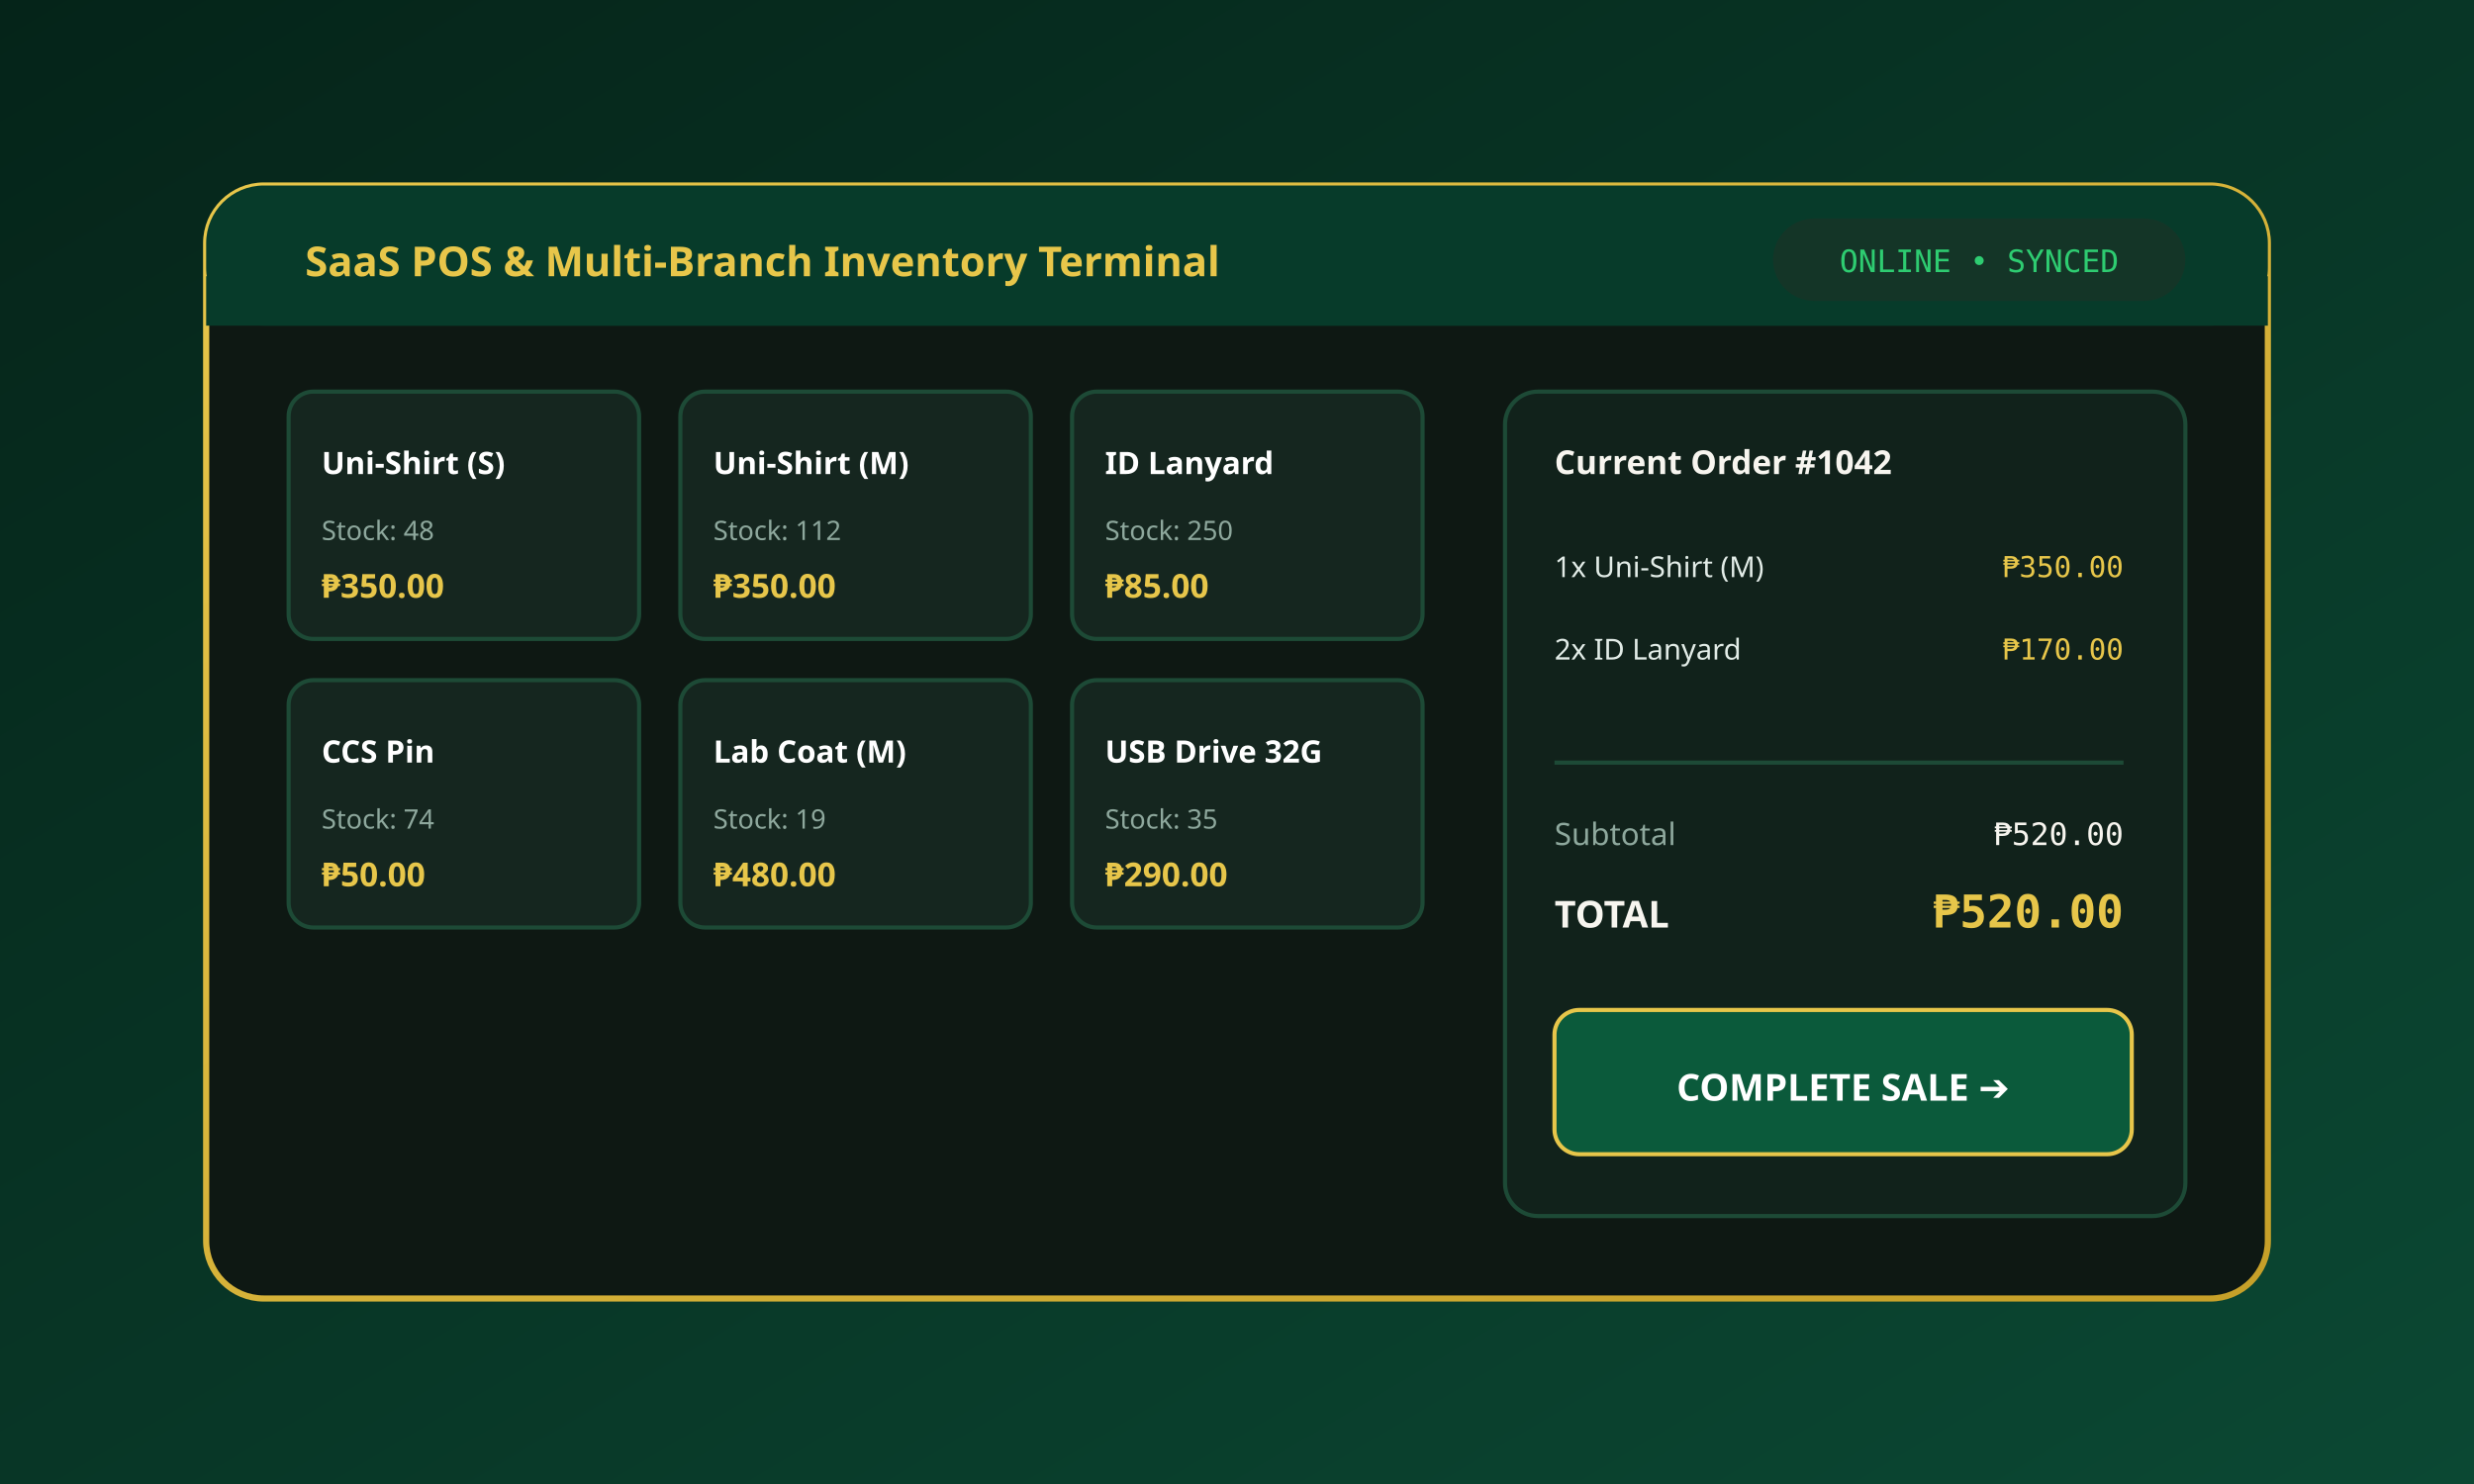
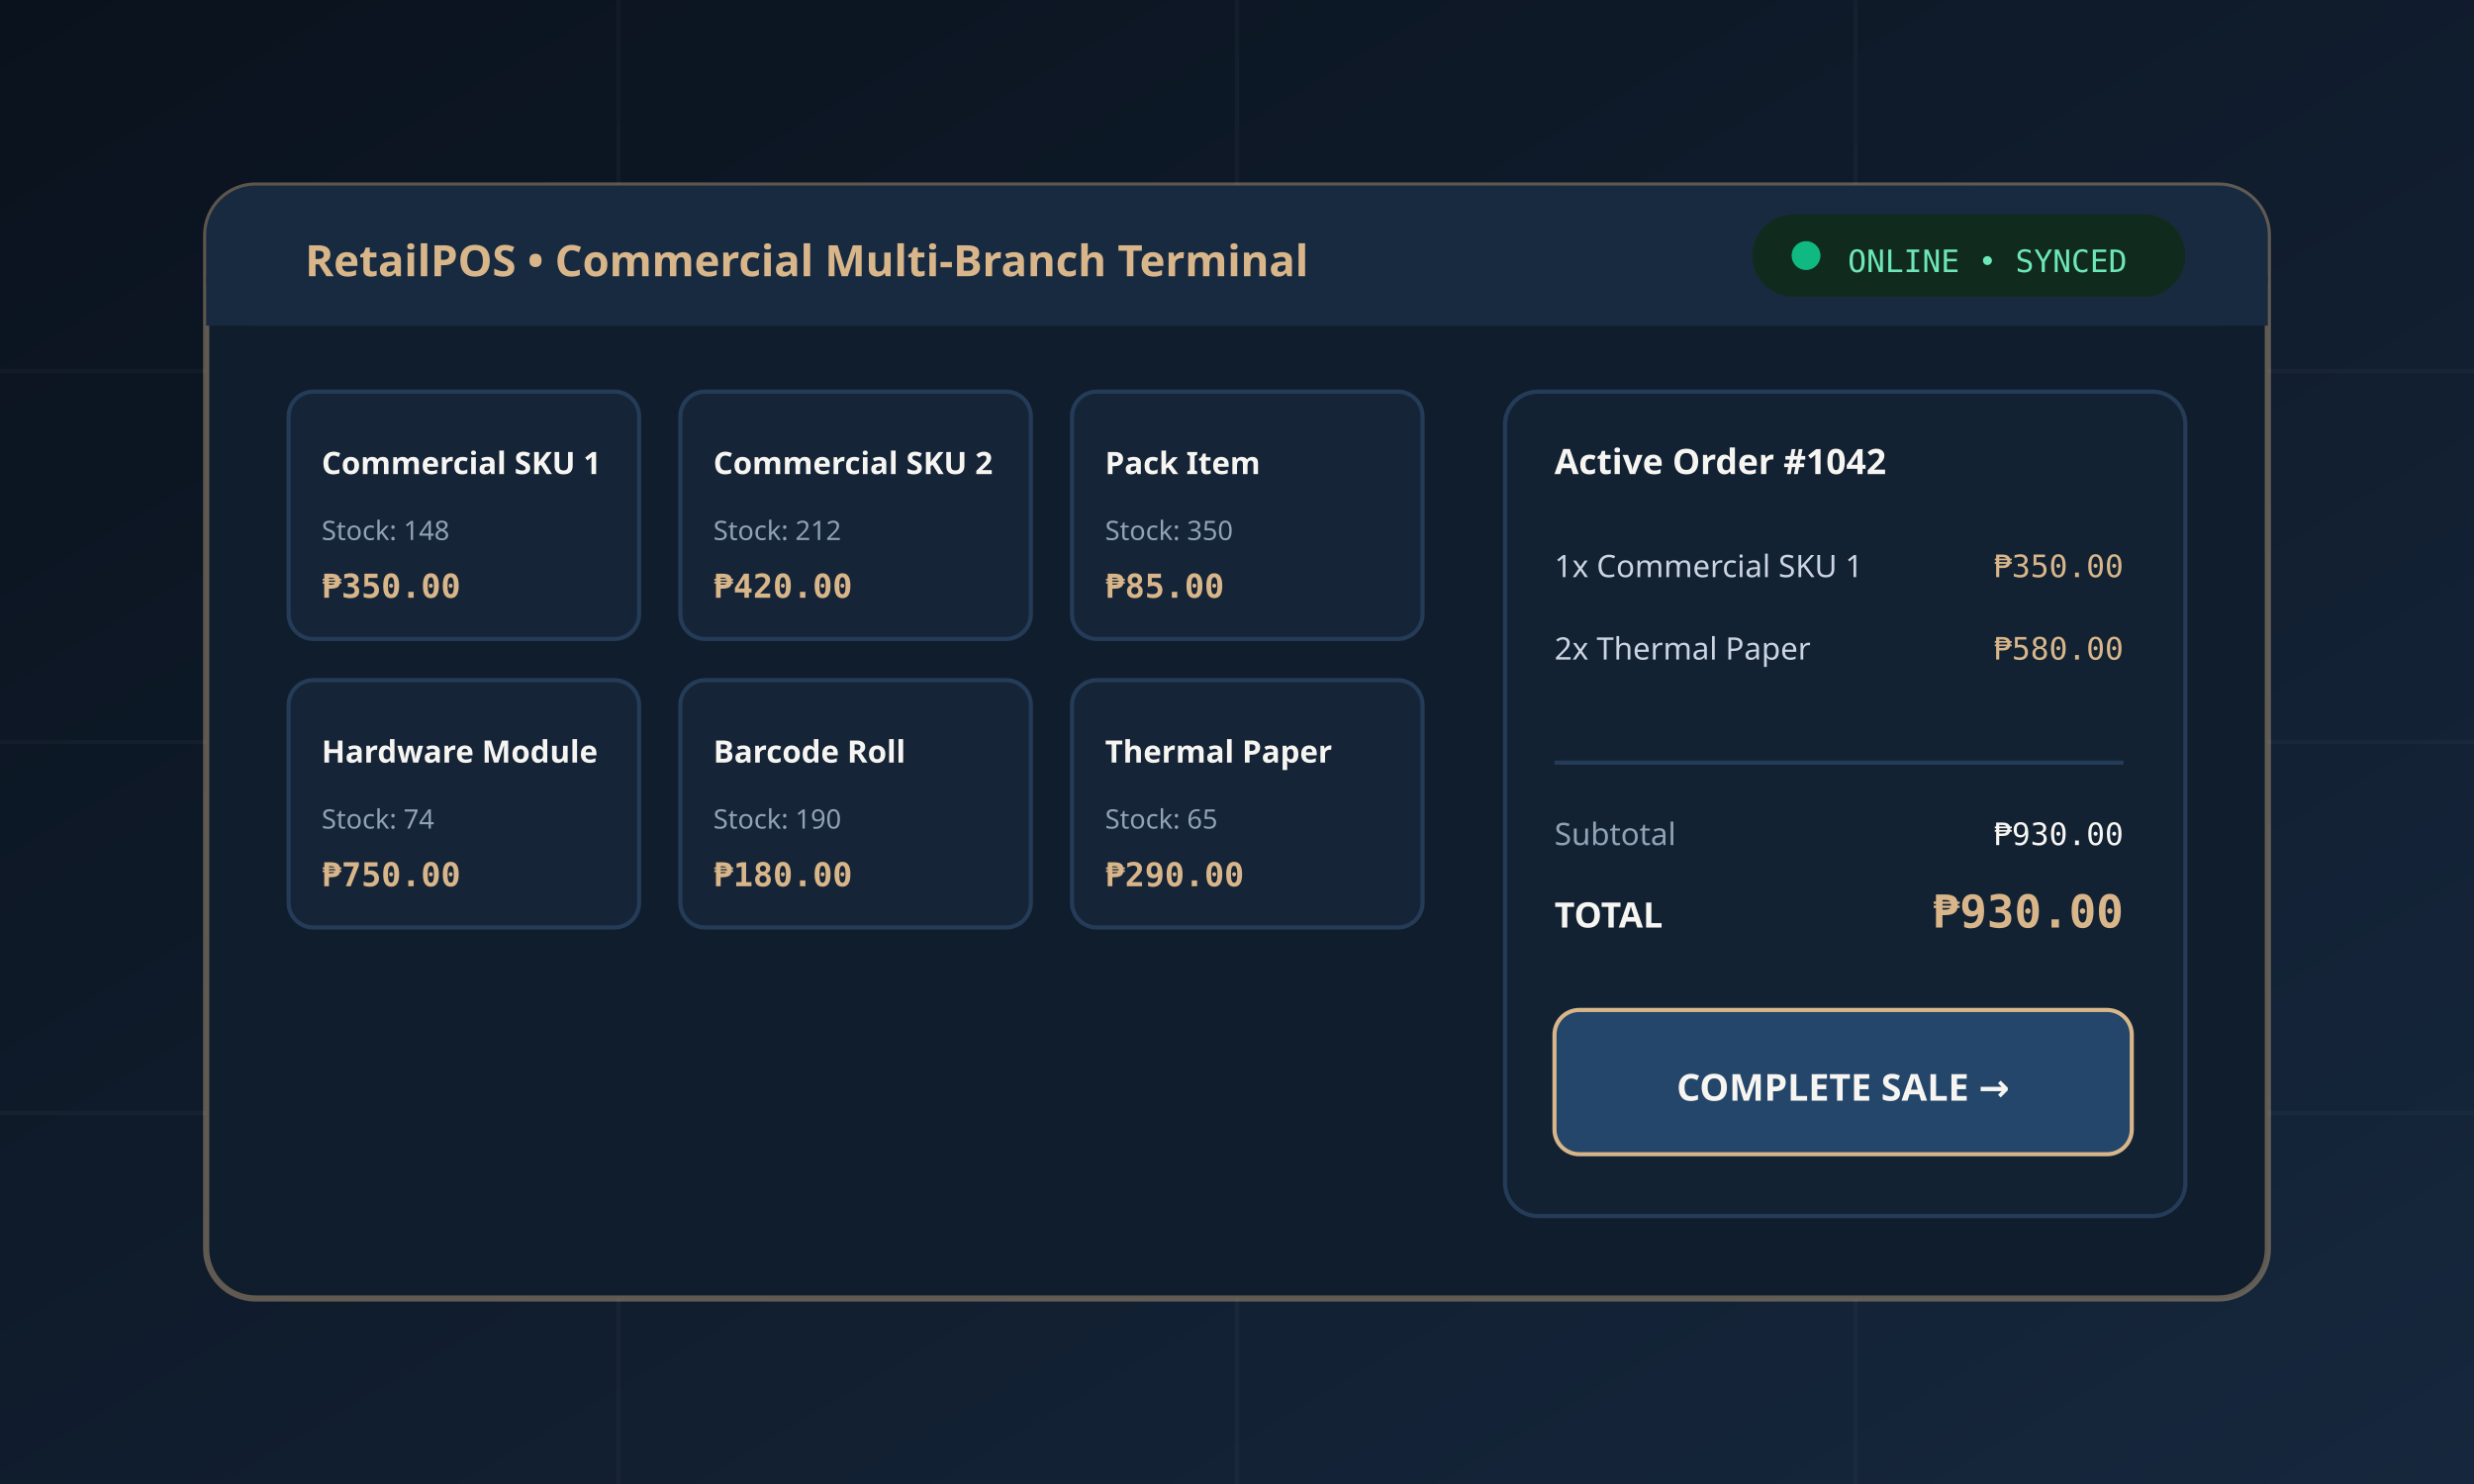
<svg xmlns="http://www.w3.org/2000/svg" viewBox="0 0 600 360" width="100%" height="100%">
  <defs>
    <linearGradient id="bgPos" x1="0%" y1="0%" x2="100%" y2="100%">
-       <stop offset="0%" stop-color="#052419" />
-       <stop offset="100%" stop-color="#0B4833" />
+       <stop offset="0%" stop-color="#0A121D" />
+       <stop offset="100%" stop-color="#16273D" />
    </linearGradient>
-     <linearGradient id="goldPos" x1="0%" y1="0%" x2="100%" y2="100%">
-       <stop offset="0%" stop-color="#E7C64A" />
-       <stop offset="100%" stop-color="#C59F28" />
+     <linearGradient id="champGrad" x1="0%" y1="0%" x2="100%" y2="100%">
+       <stop offset="0%" stop-color="#F4EADF" />
+       <stop offset="100%" stop-color="#D8B68A" />
    </linearGradient>
  </defs>
  <rect width="600" height="360" fill="url(#bgPos)" />
+   <line x1="0" y1="90" x2="600" y2="90" stroke="rgba(255,255,255,0.03)" stroke-width="1" />
+   <line x1="0" y1="180" x2="600" y2="180" stroke="rgba(255,255,255,0.03)" stroke-width="1" />
+   <line x1="0" y1="270" x2="600" y2="270" stroke="rgba(255,255,255,0.03)" stroke-width="1" />
+   <line x1="150" y1="0" x2="150" y2="360" stroke="rgba(255,255,255,0.03)" stroke-width="1" />
+   <line x1="300" y1="0" x2="300" y2="360" stroke="rgba(255,255,255,0.03)" stroke-width="1" />
+   <line x1="450" y1="0" x2="450" y2="360" stroke="rgba(255,255,255,0.03)" stroke-width="1" />
  <g transform="translate(50, 45)">
-     <rect x="0" y="0" width="500" height="270" rx="14" fill="#0E1813" stroke="url(#goldPos)" stroke-width="1.5" />
-     <rect x="0" y="0" width="500" height="34" rx="14" fill="#073B2A" />
-     <rect x="0" y="22" width="500" height="12" fill="#073B2A" />
-     <text x="24" y="22" font-family="'Plus Jakarta Sans', sans-serif" font-weight="700" font-size="10" fill="#E7C64A">SaaS POS &amp; Multi-Branch Inventory Terminal</text>
-     <rect x="380" y="8" width="100" height="20" rx="10" fill="#143527" />
-     <text x="430" y="21" font-family="monospace" font-size="7.5" fill="#2ECC71" text-anchor="middle">ONLINE • SYNCED</text>
+     <rect x="0" y="0" width="500" height="270" rx="12" fill="#101D2D" stroke="rgba(216, 182, 138, 0.4)" stroke-width="1.5" />
+     <rect x="0" y="0" width="500" height="34" rx="12" fill="#182A40" />
+     <rect x="0" y="22" width="500" height="12" fill="#182A40" />
+     <text x="24" y="22" font-family="'Plus Jakarta Sans', sans-serif" font-weight="700" font-size="10.5" fill="#D8B68A">RetailPOS • Commercial Multi-Branch Terminal</text>
+     <rect x="375" y="7" width="105" height="20" rx="10" fill="#102B1D" />
+     <circle cx="388" cy="17" r="3.5" fill="#10B981" />
+     <text x="432" y="21" font-family="'JetBrains Mono', monospace" font-size="7.5" fill="#6EE7B7" text-anchor="middle">ONLINE • SYNCED</text>
    <g transform="translate(20, 50)">
-       <rect x="0" y="0" width="85" height="60" rx="6" fill="#15261F" stroke="#1D4A36" stroke-width="1" />
-       <text x="8" y="20" font-family="'Plus Jakarta Sans', sans-serif" font-size="7.5" font-weight="600" fill="#FFF">Uni-Shirt (S)</text>
-       <text x="8" y="36" font-family="'Plus Jakarta Sans', sans-serif" font-size="6.5" fill="#8EA89D">Stock: 48</text>
-       <text x="8" y="50" font-family="'Plus Jakarta Sans', sans-serif" font-size="8" font-weight="700" fill="#E7C64A">₱350.00</text>
-       <rect x="95" y="0" width="85" height="60" rx="6" fill="#15261F" stroke="#1D4A36" stroke-width="1" />
-       <text x="103" y="20" font-family="'Plus Jakarta Sans', sans-serif" font-size="7.5" font-weight="600" fill="#FFF">Uni-Shirt (M)</text>
-       <text x="103" y="36" font-family="'Plus Jakarta Sans', sans-serif" font-size="6.5" fill="#8EA89D">Stock: 112</text>
-       <text x="103" y="50" font-family="'Plus Jakarta Sans', sans-serif" font-size="8" font-weight="700" fill="#E7C64A">₱350.00</text>
-       <rect x="190" y="0" width="85" height="60" rx="6" fill="#15261F" stroke="#1D4A36" stroke-width="1" />
-       <text x="198" y="20" font-family="'Plus Jakarta Sans', sans-serif" font-size="7.5" font-weight="600" fill="#FFF">ID Lanyard</text>
-       <text x="198" y="36" font-family="'Plus Jakarta Sans', sans-serif" font-size="6.5" fill="#8EA89D">Stock: 250</text>
-       <text x="198" y="50" font-family="'Plus Jakarta Sans', sans-serif" font-size="8" font-weight="700" fill="#E7C64A">₱85.00</text>
-       <rect x="0" y="70" width="85" height="60" rx="6" fill="#15261F" stroke="#1D4A36" stroke-width="1" />
-       <text x="8" y="90" font-family="'Plus Jakarta Sans', sans-serif" font-size="7.5" font-weight="600" fill="#FFF">CCS Pin</text>
-       <text x="8" y="106" font-family="'Plus Jakarta Sans', sans-serif" font-size="6.5" fill="#8EA89D">Stock: 74</text>
-       <text x="8" y="120" font-family="'Plus Jakarta Sans', sans-serif" font-size="8" font-weight="700" fill="#E7C64A">₱50.00</text>
-       <rect x="95" y="70" width="85" height="60" rx="6" fill="#15261F" stroke="#1D4A36" stroke-width="1" />
-       <text x="103" y="90" font-family="'Plus Jakarta Sans', sans-serif" font-size="7.5" font-weight="600" fill="#FFF">Lab Coat (M)</text>
-       <text x="103" y="106" font-family="'Plus Jakarta Sans', sans-serif" font-size="6.5" fill="#8EA89D">Stock: 19</text>
-       <text x="103" y="120" font-family="'Plus Jakarta Sans', sans-serif" font-size="8" font-weight="700" fill="#E7C64A">₱480.00</text>
-       <rect x="190" y="70" width="85" height="60" rx="6" fill="#15261F" stroke="#1D4A36" stroke-width="1" />
-       <text x="198" y="90" font-family="'Plus Jakarta Sans', sans-serif" font-size="7.5" font-weight="600" fill="#FFF">USB Drive 32G</text>
-       <text x="198" y="106" font-family="'Plus Jakarta Sans', sans-serif" font-size="6.5" fill="#8EA89D">Stock: 35</text>
-       <text x="198" y="120" font-family="'Plus Jakarta Sans', sans-serif" font-size="8" font-weight="700" fill="#E7C64A">₱290.00</text>
+       <rect x="0" y="0" width="85" height="60" rx="6" fill="#152436" stroke="#243C58" stroke-width="1" />
+       <text x="8" y="20" font-family="'Plus Jakarta Sans', sans-serif" font-size="7.5" font-weight="600" fill="#F6F5F1">Commercial SKU 1</text>
+       <text x="8" y="36" font-family="'Plus Jakarta Sans', sans-serif" font-size="6.5" fill="#8FA2B6">Stock: 148</text>
+       <text x="8" y="50" font-family="'JetBrains Mono', monospace" font-size="8" font-weight="700" fill="#D8B68A">₱350.00</text>
+       <rect x="95" y="0" width="85" height="60" rx="6" fill="#152436" stroke="#243C58" stroke-width="1" />
+       <text x="103" y="20" font-family="'Plus Jakarta Sans', sans-serif" font-size="7.5" font-weight="600" fill="#F6F5F1">Commercial SKU 2</text>
+       <text x="103" y="36" font-family="'Plus Jakarta Sans', sans-serif" font-size="6.5" fill="#8FA2B6">Stock: 212</text>
+       <text x="103" y="50" font-family="'JetBrains Mono', monospace" font-size="8" font-weight="700" fill="#D8B68A">₱420.00</text>
+       <rect x="190" y="0" width="85" height="60" rx="6" fill="#152436" stroke="#243C58" stroke-width="1" />
+       <text x="198" y="20" font-family="'Plus Jakarta Sans', sans-serif" font-size="7.5" font-weight="600" fill="#F6F5F1">Pack Item</text>
+       <text x="198" y="36" font-family="'Plus Jakarta Sans', sans-serif" font-size="6.5" fill="#8FA2B6">Stock: 350</text>
+       <text x="198" y="50" font-family="'JetBrains Mono', monospace" font-size="8" font-weight="700" fill="#D8B68A">₱85.00</text>
+       <rect x="0" y="70" width="85" height="60" rx="6" fill="#152436" stroke="#243C58" stroke-width="1" />
+       <text x="8" y="90" font-family="'Plus Jakarta Sans', sans-serif" font-size="7.5" font-weight="600" fill="#F6F5F1">Hardware Module</text>
+       <text x="8" y="106" font-family="'Plus Jakarta Sans', sans-serif" font-size="6.5" fill="#8FA2B6">Stock: 74</text>
+       <text x="8" y="120" font-family="'JetBrains Mono', monospace" font-size="8" font-weight="700" fill="#D8B68A">₱750.00</text>
+       <rect x="95" y="70" width="85" height="60" rx="6" fill="#152436" stroke="#243C58" stroke-width="1" />
+       <text x="103" y="90" font-family="'Plus Jakarta Sans', sans-serif" font-size="7.5" font-weight="600" fill="#F6F5F1">Barcode Roll</text>
+       <text x="103" y="106" font-family="'Plus Jakarta Sans', sans-serif" font-size="6.5" fill="#8FA2B6">Stock: 190</text>
+       <text x="103" y="120" font-family="'JetBrains Mono', monospace" font-size="8" font-weight="700" fill="#D8B68A">₱180.00</text>
+       <rect x="190" y="70" width="85" height="60" rx="6" fill="#152436" stroke="#243C58" stroke-width="1" />
+       <text x="198" y="90" font-family="'Plus Jakarta Sans', sans-serif" font-size="7.5" font-weight="600" fill="#F6F5F1">Thermal Paper</text>
+       <text x="198" y="106" font-family="'Plus Jakarta Sans', sans-serif" font-size="6.5" fill="#8FA2B6">Stock: 65</text>
+       <text x="198" y="120" font-family="'JetBrains Mono', monospace" font-size="8" font-weight="700" fill="#D8B68A">₱290.00</text>
    </g>
    <g transform="translate(315, 50)">
-       <rect x="0" y="0" width="165" height="200" rx="8" fill="#11221B" stroke="#1D4A36" stroke-width="1" />
-       <text x="12" y="20" font-family="'Plus Jakarta Sans', sans-serif" font-size="8" font-weight="700" fill="#F7F5EF">Current Order #1042</text>
-       <text x="12" y="45" font-family="'Plus Jakarta Sans', sans-serif" font-size="7" fill="#E2ECE7">1x Uni-Shirt (M)</text>
-       <text x="150" y="45" font-family="monospace" font-size="7" fill="#E7C64A" text-anchor="end">₱350.00</text>
-       <text x="12" y="65" font-family="'Plus Jakarta Sans', sans-serif" font-size="7" fill="#E2ECE7">2x ID Lanyard</text>
-       <text x="150" y="65" font-family="monospace" font-size="7" fill="#E7C64A" text-anchor="end">₱170.00</text>
-       <line x1="12" y1="90" x2="150" y2="90" stroke="#1D4A36" stroke-width="1" />
-       <text x="12" y="110" font-family="'Plus Jakarta Sans', sans-serif" font-size="7.5" fill="#8EA89D">Subtotal</text>
-       <text x="150" y="110" font-family="monospace" font-size="7.5" fill="#F7F5EF" text-anchor="end">₱520.00</text>
-       <text x="12" y="130" font-family="'Plus Jakarta Sans', sans-serif" font-size="9" font-weight="700" fill="#F7F5EF">TOTAL</text>
-       <text x="150" y="130" font-family="monospace" font-size="11" font-weight="700" fill="#E7C64A" text-anchor="end">₱520.00</text>
-       <rect x="12" y="150" width="140" height="35" rx="6" fill="#0B5A3B" stroke="#E7C64A" stroke-width="1" />
-       <text x="82" y="172" font-family="'Plus Jakarta Sans', sans-serif" font-size="9" font-weight="700" fill="#FFF" text-anchor="middle">COMPLETE SALE ➔</text>
+       <rect x="0" y="0" width="165" height="200" rx="8" fill="#132233" stroke="#243C58" stroke-width="1" />
+       <text x="12" y="20" font-family="'Plus Jakarta Sans', sans-serif" font-size="8.5" font-weight="700" fill="#F6F5F1">Active Order #1042</text>
+       <text x="12" y="45" font-family="'Plus Jakarta Sans', sans-serif" font-size="7.5" fill="#CBD5E1">1x Commercial SKU 1</text>
+       <text x="150" y="45" font-family="'JetBrains Mono', monospace" font-size="7.5" fill="#D8B68A" text-anchor="end">₱350.00</text>
+       <text x="12" y="65" font-family="'Plus Jakarta Sans', sans-serif" font-size="7.5" fill="#CBD5E1">2x Thermal Paper</text>
+       <text x="150" y="65" font-family="'JetBrains Mono', monospace" font-size="7.5" fill="#D8B68A" text-anchor="end">₱580.00</text>
+       <line x1="12" y1="90" x2="150" y2="90" stroke="#243C58" stroke-width="1" />
+       <text x="12" y="110" font-family="'Plus Jakarta Sans', sans-serif" font-size="7.5" fill="#8FA2B6">Subtotal</text>
+       <text x="150" y="110" font-family="'JetBrains Mono', monospace" font-size="7.5" fill="#F6F5F1" text-anchor="end">₱930.00</text>
+       <text x="12" y="130" font-family="'Plus Jakarta Sans', sans-serif" font-size="8.5" font-weight="700" fill="#F6F5F1">TOTAL</text>
+       <text x="150" y="130" font-family="'JetBrains Mono', monospace" font-size="11" font-weight="700" fill="#D8B68A" text-anchor="end">₱930.00</text>
+       <rect x="12" y="150" width="140" height="35" rx="6" fill="#24466A" stroke="#D8B68A" stroke-width="1" />
+       <text x="82" y="172" font-family="'Plus Jakarta Sans', sans-serif" font-size="9" font-weight="700" fill="#F6F5F1" text-anchor="middle">COMPLETE SALE →</text>
    </g>
  </g>
</svg>
